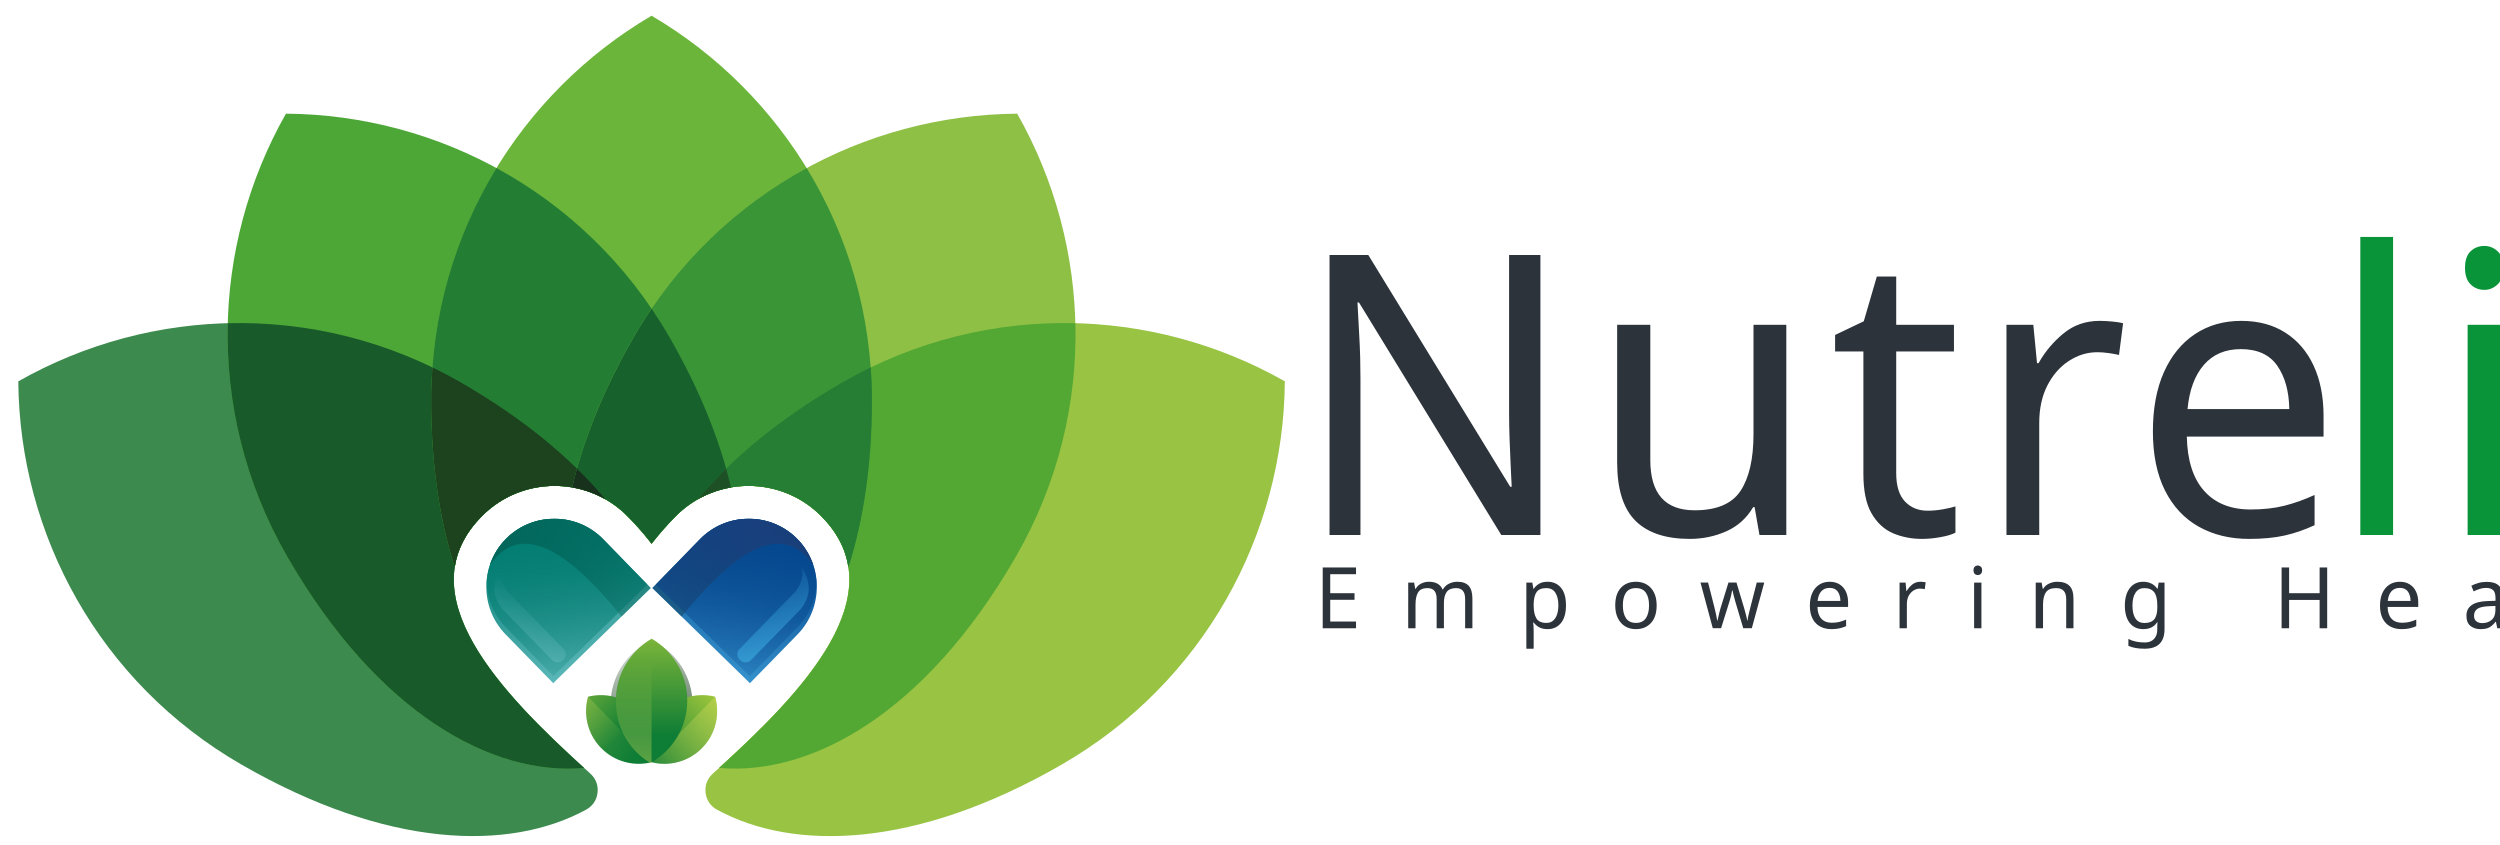
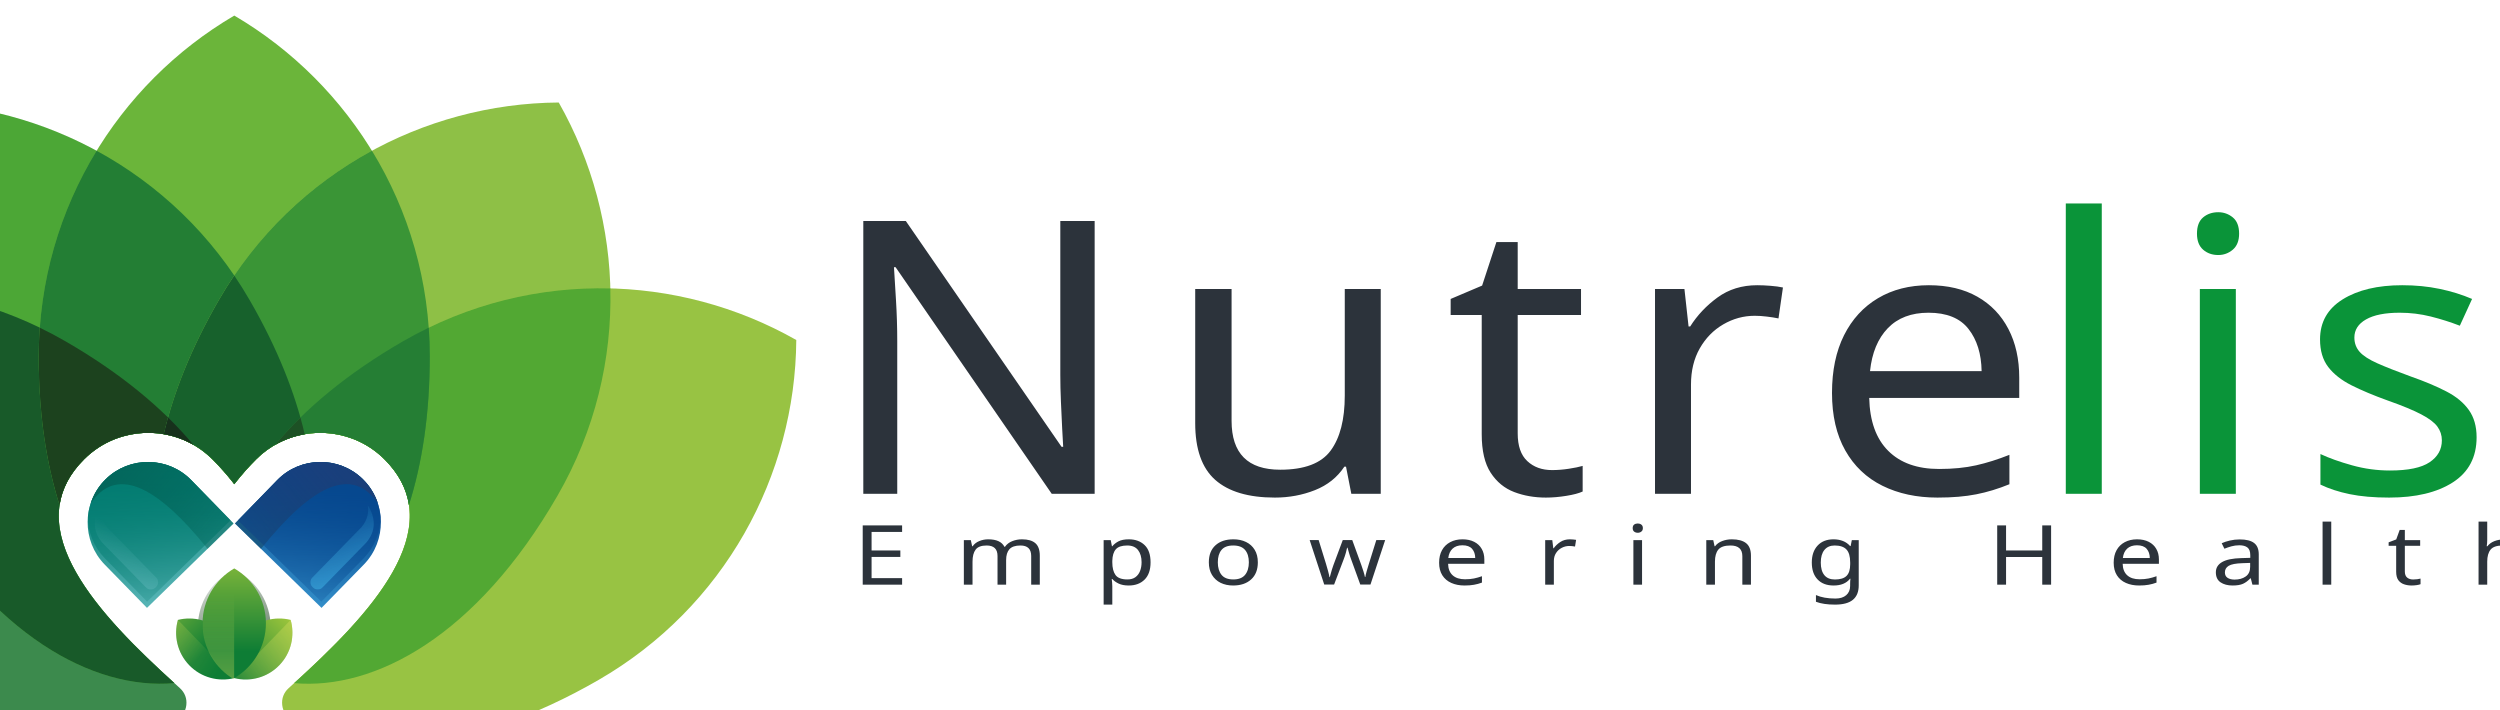
- <svg xmlns="http://www.w3.org/2000/svg" xmlns:xlink="http://www.w3.org/1999/xlink" id="Calque_1" version="1.1" viewBox="0 105 770 260">
+ <svg xmlns="http://www.w3.org/2000/svg" xmlns:xlink="http://www.w3.org/1999/xlink" id="Calque_1" version="1.1" viewBox="100 120 740 210">
  <defs>
    <style>
-       .st0{fill:#17311c}.st0,.st1,.st2,.st3,.st4,.st5,.st6,.st7,.st8,.st9,.st10,.st11,.st12,.st13,.st14,.st15,.st16,.st17,.st18,.st19,.st20,.st21,.st22,.st23,.st24,.st25,.st26{fill-rule:evenodd}.st1{fill:#1c421e}.st2{fill:#06488f}.st27{fill:url(#linear-gradient2)}.st28{mask:url(#mask-5)}.st29{fill:url(#linear-gradient10)}.st30{mask:url(#mask-1)}.st3{fill:#98c343}.st4{fill:#6bb53a}.st5{fill:#027c71}.st31{mask:url(#mask-10)}.st32{mask:url(#mask-6)}.st33{mask:url(#mask-7)}.st34{mask:url(#mask)}.st6{fill:#46c1f1}.st35{fill:url(#linear-gradient1)}.st36{fill:url(#linear-gradient9)}.st37{fill:url(#linear-gradient8)}.st38{mask:url(#mask-8)}.st39{fill:url(#linear-gradient16)}.st40{mask:url(#mask-2)}.st41{mask:url(#mask-9)}.st42{font-size:120.79px}.st42,.st43{font-family:Righteous-Regular,Righteous}.st7{fill:url(#linear-gradient15)}.st8{fill:#17612c}.st9{fill:#ccd95a}.st44{fill:url(#linear-gradient7)}.st10{fill:#8ec046}.st43{font-size:26.24px;letter-spacing:.48em}.st43,.st45{fill:#2c333b}.st11{fill:#52a833}.st12{fill:#1f3c76}.st13{fill:#035c51}.st14{fill:url(#linear-gradient11)}.st15{fill:#257e34}.st46{fill:url(#linear-gradient14)}.st47{fill:#0a9439;letter-spacing:.03em}.st48{fill:url(#linear-gradient5)}.st49{fill:url(#linear-gradient3)}.st50{mask:url(#mask-11)}.st16{fill:#7ac8cf}.st51{mask:url(#mask-12)}.st17{fill:url(#linear-gradient4)}.st18{fill:#3a9536}.st52{fill:url(#linear-gradient6)}.st19{fill:url(#linear-gradient12)}.st53{mask:url(#mask-4)}.st20{fill:#1d5125}.st21{fill:#185a29}.st22{fill:#4ca736}.st45{letter-spacing:.03em}.st54{fill:url(#linear-gradient13)}.st23{fill:url(#linear-gradient)}.st24{fill:#3c8a4d}.st25{fill:#237e34}.st26{fill:#1b421e}.st55{mask:url(#mask-3)}
+       .st0{fill:#17311c}.st0,.st1,.st2,.st3,.st4,.st5,.st6,.st7,.st8,.st9,.st10,.st11,.st12,.st13,.st14,.st15,.st16,.st17,.st18,.st19,.st20,.st21,.st22,.st23,.st24,.st25,.st26{fill-rule:evenodd}.st1{fill:#1c421e}.st2{fill:#06488f}.st27{fill:url(#linear-gradient2)}.st28{mask:url(#mask-5)}.st29{fill:#0a9439}.st30{fill:url(#linear-gradient10)}.st31{mask:url(#mask-1)}.st3{fill:#98c343}.st4{fill:#6bb53a}.st5{fill:#027c71}.st32,.st33{fill:#2c333b}.st34{mask:url(#mask-10)}.st35{mask:url(#mask-6)}.st36{mask:url(#mask-7)}.st37{mask:url(#mask)}.st6{fill:#46c1f1}.st38{fill:url(#linear-gradient1)}.st39{fill:url(#linear-gradient9)}.st40{fill:url(#linear-gradient8)}.st41{mask:url(#mask-8)}.st42{fill:url(#linear-gradient16)}.st43{mask:url(#mask-2)}.st44{mask:url(#mask-9)}.st33{font-size:24.57px;letter-spacing:.48em}.st33,.st45{font-family:Righteous-Regular,Righteous}.st7{fill:url(#linear-gradient15)}.st8{fill:#17612c}.st9{fill:#ccd95a}.st46{fill:url(#linear-gradient7)}.st10{fill:#8ec046}.st11{fill:#52a833}.st12{fill:#1f3c76}.st13{fill:#035c51}.st14{fill:url(#linear-gradient11)}.st15{fill:#257e34}.st47{fill:url(#linear-gradient14)}.st48{fill:url(#linear-gradient5)}.st49{fill:url(#linear-gradient3)}.st45{font-size:113.07px;letter-spacing:.07em}.st50{mask:url(#mask-11)}.st16{fill:#7ac8cf}.st51{mask:url(#mask-12)}.st17{fill:url(#linear-gradient4)}.st18{fill:#3a9536}.st52{fill:url(#linear-gradient6)}.st19{fill:url(#linear-gradient12)}.st53{mask:url(#mask-4)}.st20{fill:#1d5125}.st21{fill:#185a29}.st22{fill:#4ca736}.st54{fill:url(#linear-gradient13)}.st23{fill:url(#linear-gradient)}.st24{fill:#3c8a4d}.st25{fill:#237e34}.st26{fill:#1b421e}.st55{mask:url(#mask-3)}
    </style>
-     <linearGradient id="linear-gradient" x1="4282.89" y1="-5453.79" x2="4513.86" y2="-4633.74" gradientTransform="translate(-141.62 650.35) scale(.07)" gradientUnits="userSpaceOnUse">
+     <linearGradient id="linear-gradient" x1="3916.89" y1="-5550.76" x2="4113.88" y2="-4851.35" gradientTransform="translate(-141.62 650.35) scale(.07)" gradientUnits="userSpaceOnUse">
      <stop offset="0" stop-color="#027c71" />
      <stop offset="1" stop-color="#70c5ca" />
    </linearGradient>
-     <linearGradient id="linear-gradient1" x1="3804.96" y1="-5654.19" x2="4846.22" y2="-4774.73" gradientTransform="translate(-141.62 650.35) scale(.07)" gradientUnits="userSpaceOnUse">
+     <linearGradient id="linear-gradient1" x1="3509.26" y1="-5721.68" x2="4397.35" y2="-4971.6" gradientTransform="translate(-141.62 650.35) scale(.07)" gradientUnits="userSpaceOnUse">
      <stop offset="0" stop-color="#fff" />
      <stop offset="1" stop-color="#fff" stop-opacity="0" />
    </linearGradient>
-     <mask id="mask" x="150.76" y="264.67" width="49.78" height="30.32" maskUnits="userSpaceOnUse">
+     <mask id="mask" x="126.76" y="256.66" width="42.46" height="25.86" maskUnits="userSpaceOnUse">
      <g id="id0">
-         <rect class="st35" x="150.76" y="264.68" width="49.78" height="30.32" />
+         <rect class="st38" x="126.76" y="256.66" width="42.46" height="25.86" />
      </g>
    </mask>
-     <linearGradient id="linear-gradient2" x1="4389" y1="-5516.45" x2="4394.86" y2="-4636.04" xlink:href="#linear-gradient1" />
-     <mask id="mask-1" x="149.76" y="264.67" width="49.73" height="48.68" maskUnits="userSpaceOnUse">
+     <linearGradient id="linear-gradient2" x1="4007.38" y1="-5604.2" x2="4012.38" y2="-4853.31" xlink:href="#linear-gradient1" />
+     <mask id="mask-1" x="125.91" y="256.66" width="42.41" height="41.52" maskUnits="userSpaceOnUse">
      <g id="id2">
-         <rect class="st27" x="149.77" y="264.68" width="49.73" height="48.68" />
+         <rect class="st27" x="125.91" y="256.66" width="42.41" height="41.52" />
      </g>
    </mask>
-     <mask id="mask-2" x="150.76" y="264.67" width="49.78" height="30.32" maskUnits="userSpaceOnUse">
+     <mask id="mask-2" x="126.76" y="256.66" width="42.46" height="25.86" maskUnits="userSpaceOnUse">
      <g id="id4">
-         <rect class="st35" x="150.76" y="264.68" width="49.78" height="30.32" />
+         <rect class="st38" x="126.76" y="256.66" width="42.46" height="25.86" />
      </g>
    </mask>
-     <linearGradient id="linear-gradient3" x1="4019.45" y1="-4508.38" x2="4358.8" y2="-5195.22" xlink:href="#linear-gradient1" />
-     <mask id="mask-3" x="152.19" y="279.63" width="22.19" height="29.51" maskUnits="userSpaceOnUse">
+     <linearGradient id="linear-gradient3" x1="3692.2" y1="-4744.43" x2="3981.63" y2="-5330.23" xlink:href="#linear-gradient1" />
+     <mask id="mask-3" x="127.98" y="269.42" width="18.92" height="25.17" maskUnits="userSpaceOnUse">
      <g id="id6">
-         <rect class="st49" x="152.19" y="279.63" width="22.19" height="29.51" />
+         <rect class="st49" x="127.98" y="269.42" width="18.92" height="25.17" />
      </g>
    </mask>
-     <linearGradient id="linear-gradient4" x1="5225.61" y1="-5453.82" x2="4994.65" y2="-4633.78" gradientTransform="translate(-141.62 650.35) scale(.07)" gradientUnits="userSpaceOnUse">
+     <linearGradient id="linear-gradient4" x1="4720.92" y1="-5550.78" x2="4523.94" y2="-4851.38" gradientTransform="translate(-141.62 650.35) scale(.07)" gradientUnits="userSpaceOnUse">
      <stop offset="0" stop-color="#06488f" />
      <stop offset="1" stop-color="#47aee3" />
    </linearGradient>
-     <linearGradient id="linear-gradient5" x1="5703.54" y1="-5654.22" x2="4662.26" y2="-4774.75" xlink:href="#linear-gradient1" />
-     <mask id="mask-4" x="200.83" y="264.67" width="49.78" height="30.32" maskUnits="userSpaceOnUse">
+     <linearGradient id="linear-gradient5" x1="5128.54" y1="-5721.71" x2="4240.45" y2="-4971.62" xlink:href="#linear-gradient1" />
+     <mask id="mask-4" x="169.47" y="256.66" width="42.46" height="25.86" maskUnits="userSpaceOnUse">
      <g id="id8">
-         <rect class="st48" x="200.83" y="264.67" width="49.78" height="30.32" />
+         <rect class="st48" x="169.47" y="256.66" width="42.46" height="25.86" />
      </g>
    </mask>
-     <linearGradient id="linear-gradient6" x1="5119.51" y1="-5516.51" x2="5113.65" y2="-4636.04" xlink:href="#linear-gradient1" />
-     <mask id="mask-5" x="201.88" y="264.67" width="49.73" height="48.68" maskUnits="userSpaceOnUse">
+     <linearGradient id="linear-gradient6" x1="4630.43" y1="-5604.25" x2="4625.43" y2="-4853.31" xlink:href="#linear-gradient1" />
+     <mask id="mask-5" x="170.36" y="256.66" width="42.41" height="41.52" maskUnits="userSpaceOnUse">
      <g id="id10">
-         <rect class="st52" x="201.88" y="264.67" width="49.73" height="48.68" />
+         <rect class="st52" x="170.36" y="256.66" width="42.41" height="41.52" />
      </g>
    </mask>
-     <linearGradient id="linear-gradient7" x1="5703.54" y1="-5654.22" x2="4662.26" y2="-4774.75" xlink:href="#linear-gradient1" />
-     <mask id="mask-6" x="200.83" y="264.67" width="49.78" height="30.32" maskUnits="userSpaceOnUse">
+     <linearGradient id="linear-gradient7" x1="5128.54" y1="-5721.71" x2="4240.45" y2="-4971.62" xlink:href="#linear-gradient1" />
+     <mask id="mask-6" x="169.47" y="256.66" width="42.46" height="25.86" maskUnits="userSpaceOnUse">
      <g id="id12">
-         <rect class="st44" x="200.83" y="264.67" width="49.78" height="30.32" />
+         <rect class="st46" x="169.47" y="256.66" width="42.46" height="25.86" />
      </g>
    </mask>
-     <linearGradient id="linear-gradient8" x1="5489.06" y1="-4508.42" x2="5149.71" y2="-5195.25" xlink:href="#linear-gradient1" />
-     <mask id="mask-7" x="227" y="279.63" width="22.19" height="29.51" maskUnits="userSpaceOnUse">
+     <linearGradient id="linear-gradient8" x1="4945.62" y1="-4744.46" x2="4656.19" y2="-5330.26" xlink:href="#linear-gradient1" />
+     <mask id="mask-7" x="191.79" y="269.42" width="18.92" height="25.17" maskUnits="userSpaceOnUse">
      <g id="id14">
-         <rect class="st37" x="227" y="279.63" width="22.19" height="29.51" />
+         <rect class="st40" x="191.79" y="269.42" width="18.92" height="25.17" />
      </g>
    </mask>
-     <linearGradient id="linear-gradient9" x1="4971.07" y1="-4334.09" x2="4693.34" y2="-5083.25" xlink:href="#linear-gradient1" />
-     <mask id="mask-8" x="199.97" y="302.09" width="13.46" height="20.61" maskUnits="userSpaceOnUse">
+     <linearGradient id="linear-gradient9" x1="4503.83" y1="-4595.78" x2="4266.95" y2="-5234.74" xlink:href="#linear-gradient1" />
+     <mask id="mask-8" x="168.73" y="288.58" width="11.48" height="17.58" maskUnits="userSpaceOnUse">
      <g id="id18">
-         <rect class="st36" x="199.97" y="302.09" width="13.45" height="20.61" />
+         <rect class="st39" x="168.73" y="288.58" width="11.48" height="17.58" />
      </g>
    </mask>
-     <linearGradient id="linear-gradient10" x1="4537.46" y1="-4334.08" x2="4815.19" y2="-5083.25" xlink:href="#linear-gradient1" />
-     <mask id="mask-9" x="187.95" y="302.09" width="13.46" height="20.61" maskUnits="userSpaceOnUse">
+     <linearGradient id="linear-gradient10" x1="4134" y1="-4595.77" x2="4370.88" y2="-5234.74" xlink:href="#linear-gradient1" />
+     <mask id="mask-9" x="158.48" y="288.58" width="11.48" height="17.58" maskUnits="userSpaceOnUse">
      <g id="id22">
-         <rect class="st29" x="187.95" y="302.09" width="13.45" height="20.61" />
+         <rect class="st30" x="158.48" y="288.58" width="11.48" height="17.58" />
      </g>
    </mask>
-     <linearGradient id="linear-gradient11" x1="4745.57" y1="-4731.17" x2="5025.93" y2="-4441.71" gradientTransform="translate(-141.62 -.22) scale(.07 -.07)" gradientUnits="userSpaceOnUse">
+     <linearGradient id="linear-gradient11" x1="4311.5" y1="-4465.14" x2="4550.62" y2="-4218.27" gradientTransform="translate(-141.62 -.22) scale(.07 -.07)" gradientUnits="userSpaceOnUse">
      <stop offset="0" stop-color="#0e7d35" />
      <stop offset="1" stop-color="#9ac43b" />
    </linearGradient>
-     <linearGradient id="linear-gradient12" x1="4762.96" y1="-4731.16" x2="4482.59" y2="-4441.7" xlink:href="#linear-gradient11" />
-     <linearGradient id="linear-gradient13" x1="5656.99" y1="-4109.84" x2="4635.93" y2="-4746.48" gradientTransform="translate(-141.62 -.22) scale(.07 -.07)" xlink:href="#linear-gradient1" />
-     <mask id="mask-10" x="200.69" y="319.58" width="20.18" height="20.68" maskUnits="userSpaceOnUse">
+     <linearGradient id="linear-gradient12" x1="4326.33" y1="-4465.13" x2="4087.21" y2="-4218.26" xlink:href="#linear-gradient11" />
+     <linearGradient id="linear-gradient13" x1="5088.84" y1="-3935.22" x2="4217.99" y2="-4478.21" gradientTransform="translate(-141.62 -.22) scale(.07 -.07)" xlink:href="#linear-gradient1" />
+     <mask id="mask-10" x="169.34" y="303.49" width="17.21" height="17.64" maskUnits="userSpaceOnUse">
      <g id="id16">
-         <rect class="st54" x="200.69" y="319.58" width="20.18" height="20.68" />
+         <rect class="st54" x="169.34" y="303.49" width="17.21" height="17.64" />
      </g>
    </mask>
-     <linearGradient id="linear-gradient14" x1="3851.55" y1="-4109.84" x2="4872.59" y2="-4746.47" gradientTransform="translate(-141.62 -.22) scale(.07 -.07)" xlink:href="#linear-gradient1" />
-     <mask id="mask-11" x="180.51" y="319.58" width="20.18" height="20.68" maskUnits="userSpaceOnUse">
+     <linearGradient id="linear-gradient14" x1="3549" y1="-3935.22" x2="4419.84" y2="-4478.2" gradientTransform="translate(-141.62 -.22) scale(.07 -.07)" xlink:href="#linear-gradient1" />
+     <mask id="mask-11" x="152.13" y="303.49" width="17.21" height="17.64" maskUnits="userSpaceOnUse">
      <g id="id20">
-         <rect class="st46" x="180.51" y="319.58" width="20.18" height="20.68" />
+         <rect class="st47" x="152.13" y="303.49" width="17.21" height="17.64" />
      </g>
    </mask>
-     <linearGradient id="linear-gradient15" x1="4754.26" y1="-4739.1" x2="4754.28" y2="-4193.46" xlink:href="#linear-gradient11" />
-     <linearGradient id="linear-gradient16" x1="4677.96" y1="-3773.89" x2="4677.96" y2="-4883.81" xlink:href="#linear-gradient1" />
-     <mask id="mask-12" x="189.6" y="302.09" width="11.19" height="38.27" maskUnits="userSpaceOnUse">
+     <linearGradient id="linear-gradient15" x1="4318.91" y1="-4471.91" x2="4318.93" y2="-4006.54" xlink:href="#linear-gradient11" />
+     <linearGradient id="linear-gradient16" x1="4253.84" y1="-4117.99" x2="4253.84" y2="-5064.63" xlink:href="#linear-gradient1" />
+     <mask id="mask-12" x="159.89" y="288.58" width="9.55" height="32.64" maskUnits="userSpaceOnUse">
      <g id="id24">
-         <rect class="st39" x="189.6" y="302.09" width="11.19" height="38.27" />
+         <rect class="st42" x="159.89" y="288.58" width="9.54" height="32.64" />
      </g>
    </mask>
  </defs>
  <g>
-     <path class="st24" d="M142.14,222.9c-43.72-25.24-95.56-23.69-136.5-.45.34,47.08,24.91,92.75,68.63,117.98,45,25.98,82.61,26.82,106.24,13.95,2.01-1.09,3.26-2.93,3.53-5.21.27-2.28-.51-4.36-2.22-5.9-25.8-23.28-57.8-54.91-33.28-79.43h0c10.23-10.23,25.89-11.92,37.92-5.07-10.46-12.49-25.06-24.75-44.33-35.88Z" />
-     <path class="st22" d="M206.06,208.64c-25.24-43.72-70.91-68.29-117.99-68.63-23.25,40.95-24.79,92.78.44,136.5,28.05,48.59,63.3,67.48,91.35,65.01-25.41-23.1-55.23-53.77-31.33-77.67h0c12.26-12.26,32.31-12.26,44.56,0,2.58,2.58,4.95,5.25,7.1,7.99.16.21.32.42.48.63.16-.21.32-.41.47-.63,2.16-2.74,4.52-5.41,7.1-7.99,4.75-4.75,10.67-7.66,16.85-8.72-3.32-14.27-9.45-29.87-19.05-46.49Z" />
-     <path class="st21" d="M70.16,204.54c-.62,24.41,5.26,49.28,18.36,71.97,28.06,48.59,63.31,67.49,91.37,65.02-25.42-23.1-55.25-53.77-31.34-77.67h0c10.23-10.24,25.9-11.92,37.92-5.07-10.45-12.49-25.06-24.75-44.33-35.88-22.7-13.1-47.57-18.98-71.98-18.36Z" />
-     <path class="st4" d="M268.54,228.27c0-50.48-27.26-94.6-67.86-118.43-40.6,23.83-67.86,67.95-67.86,118.43,0,19.93,2.66,37.07,7.24,51.42.81-5.49,3.46-10.82,8.49-15.85h0c12.26-12.26,32.31-12.26,44.56,0,2.58,2.58,4.95,5.25,7.1,7.99.16.21.32.42.48.63.16-.21.32-.41.47-.63,2.16-2.74,4.52-5.41,7.1-7.99,12.26-12.26,32.31-12.26,44.56,0h0c5.03,5.03,7.67,10.35,8.48,15.84,4.58-14.34,7.24-31.49,7.24-51.42Z" />
-     <path class="st25" d="M152.91,156.76c-12.74,20.83-20.09,45.31-20.09,71.51,0,19.94,2.66,37.08,7.24,51.43.82-5.5,3.46-10.83,8.49-15.85h0c12.26-12.26,32.31-12.26,44.56,0,2.58,2.58,4.95,5.25,7.1,7.99.16.21.32.42.48.63.16-.21.32-.41.47-.63,2.16-2.74,4.52-5.41,7.1-7.99,4.75-4.75,10.67-7.66,16.86-8.73-3.32-14.27-9.47-29.87-19.06-46.48-13.1-22.69-31.71-40.21-53.15-51.88Z" />
-     <path class="st1" d="M133.19,218.16c-.24,3.34-.37,6.71-.37,10.12,0,19.94,2.66,37.08,7.24,51.43.82-5.5,3.46-10.83,8.49-15.85h0c10.23-10.24,25.9-11.92,37.92-5.07-10.45-12.49-25.06-24.75-44.33-35.88-2.95-1.7-5.93-3.28-8.95-4.74Z" />
-     <path class="st10" d="M312.85,276.51c25.24-43.72,23.69-95.55.45-136.5-47.08.35-92.75,24.91-117.98,68.63-9.6,16.62-15.73,32.22-19.05,46.49,6.18,1.06,12.1,3.97,16.85,8.72,2.58,2.58,4.95,5.25,7.1,7.99.16.21.32.42.48.63.16-.21.32-.41.47-.63,2.16-2.74,4.52-5.41,7.1-7.99,12.26-12.26,32.31-12.26,44.56,0h0c23.9,23.9-5.92,54.57-31.34,77.67,28.07,2.46,63.31-16.42,91.36-65.01Z" />
-     <path class="st3" d="M327.1,340.43c43.71-25.24,68.29-70.9,68.63-117.98-40.94-23.24-92.78-24.79-136.5.45-19.28,11.13-33.88,23.39-44.33,35.88,12.03-6.85,27.69-5.16,37.92,5.07h0c24.52,24.52-7.49,56.15-33.28,79.43-1.7,1.54-2.49,3.62-2.22,5.9.27,2.28,1.52,4.11,3.53,5.21,23.63,12.87,61.24,12.03,106.24-13.95Z" />
-     <path class="st11" d="M331.21,204.54c-24.41-.62-49.28,5.26-71.97,18.36-19.28,11.13-33.88,23.39-44.33,35.88,12.02-6.85,27.69-5.16,37.92,5.07h0c23.91,23.9-5.93,54.57-31.34,77.67,28.06,2.47,63.31-16.43,91.37-65.02,13.09-22.69,18.97-47.57,18.36-71.97Z" />
-     <path class="st18" d="M248.46,156.76c-21.45,11.67-40.05,29.19-53.15,51.88-9.59,16.62-15.76,32.21-19.06,46.48,6.19,1.07,12.1,3.97,16.86,8.73,2.58,2.58,4.95,5.25,7.1,7.99.16.21.32.42.48.63.16-.21.32-.41.47-.63,2.16-2.74,4.52-5.41,7.1-7.99,12.26-12.26,32.31-12.26,44.56,0h0c5.03,5.03,7.67,10.36,8.48,15.85,4.58-14.35,7.24-31.49,7.24-51.42,0-26.2-7.34-50.68-20.08-71.51Z" />
-     <path class="st8" d="M225.13,255.12c-3.32-14.27-9.47-29.87-19.06-46.48-1.7-2.94-3.5-5.79-5.37-8.57-1.89,2.78-3.68,5.63-5.37,8.57-9.59,16.62-15.76,32.21-19.06,46.48,6.19,1.07,12.1,3.97,16.86,8.73,2.58,2.58,4.95,5.25,7.1,7.99.16.21.32.42.48.63.16-.21.32-.41.47-.63,2.16-2.74,4.52-5.41,7.1-7.99,4.75-4.75,10.67-7.66,16.86-8.73Z" />
-     <path class="st15" d="M261.31,279.7c4.58-14.35,7.24-31.49,7.24-51.42,0-3.4-.12-6.78-.37-10.12-3.01,1.46-5.99,3.04-8.94,4.74-19.28,11.13-33.88,23.39-44.33,35.88,12.02-6.85,27.69-5.16,37.92,5.07h0c5.03,5.03,7.67,10.36,8.48,15.85Z" />
-     <path class="st0" d="M177.72,249.35c-.54,1.95-1.03,3.87-1.48,5.77,3.55.61,7.01,1.83,10.21,3.65-2.65-3.16-5.55-6.3-8.74-9.42Z" />
-     <path class="st20" d="M225.13,255.12c-.45-1.9-.94-3.82-1.48-5.77-3.19,3.12-6.09,6.26-8.74,9.42,3.2-1.82,6.66-3.04,10.21-3.65Z" />
-     <path class="st23" d="M170.39,315.42l30.05-29.31-14.66-15.02c-8.06-8.26-21.42-8.43-29.68-.37-8.26,8.06-8.43,21.42-.37,29.68l14.66,15.02h0Z" />
-     <g class="st34">
-       <path class="st13" d="M191.43,294.89l9-8.79-14.66-15.02c-8.06-8.26-21.42-8.43-29.68-.37-2.47,2.41-4.22,5.3-5.24,8.39,8.5-12.56,22.02-7.3,40.57,15.79h0s0,0,0,0Z" />
+     <path class="st24" d="M119.41,221.03c-37.29-21.53-81.5-20.21-116.42-.39.29,40.16,21.25,79.1,58.54,100.63,38.38,22.16,70.46,22.87,90.61,11.9,1.72-.93,2.78-2.5,3.01-4.44.23-1.94-.44-3.72-1.89-5.03-22-19.85-49.3-46.83-28.38-67.74h0c8.72-8.72,22.08-10.17,32.34-4.33-8.92-10.65-21.37-21.11-37.81-30.6Z" />
+     <path class="st22" d="M173.93,208.87c-21.53-37.29-60.48-58.24-100.63-58.54-19.83,34.92-21.14,79.13.38,116.42,23.92,41.44,53.99,57.55,77.91,55.44-21.67-19.7-47.1-45.86-26.72-66.24h0c10.45-10.45,27.55-10.45,38.01,0,2.2,2.2,4.22,4.48,6.06,6.82.14.18.27.35.41.53.13-.18.27-.35.4-.53,1.84-2.33,3.85-4.62,6.06-6.82,4.05-4.05,9.1-6.53,14.37-7.44-2.83-12.17-8.06-25.47-16.25-39.65Z" />
+     <path class="st21" d="M58.02,205.37c-.53,20.82,4.49,42.03,15.66,61.38,23.93,41.44,53.99,57.56,77.93,55.45-21.68-19.7-47.12-45.86-26.73-66.25h0c8.72-8.73,22.09-10.17,32.34-4.33-8.91-10.65-21.37-21.11-37.81-30.6-19.36-11.17-40.57-16.19-61.39-15.66Z" />
+     <path class="st4" d="M227.22,225.62c0-43.06-23.25-80.68-57.87-101.01-34.63,20.32-57.88,57.95-57.88,101.01,0,17,2.27,31.62,6.17,43.86.69-4.68,2.95-9.23,7.24-13.51h0c10.45-10.45,27.55-10.45,38.01,0,2.2,2.2,4.22,4.48,6.06,6.82.14.18.27.35.41.53.13-.18.27-.35.4-.53,1.84-2.33,3.85-4.62,6.06-6.82,10.45-10.45,27.55-10.45,38.01,0h0c4.29,4.29,6.54,8.83,7.23,13.51,3.9-12.23,6.17-26.85,6.17-43.85Z" />
+     <path class="st25" d="M128.6,164.62c-10.87,17.76-17.13,38.65-17.13,60.99,0,17.01,2.27,31.62,6.17,43.87.7-4.69,2.95-9.23,7.24-13.52h0c10.45-10.45,27.55-10.45,38.01,0,2.2,2.2,4.22,4.48,6.06,6.82.14.18.27.35.41.53.13-.18.27-.35.4-.53,1.84-2.33,3.85-4.62,6.06-6.82,4.05-4.06,9.1-6.53,14.38-7.44-2.83-12.17-8.08-25.47-16.26-39.64-11.17-19.35-27.04-34.3-45.33-44.25Z" />
+     <path class="st1" d="M111.78,216.99c-.2,2.85-.31,5.73-.31,8.63,0,17.01,2.27,31.62,6.17,43.87.7-4.69,2.95-9.23,7.24-13.52h0c8.72-8.73,22.09-10.17,32.34-4.33-8.91-10.65-21.37-21.11-37.81-30.6-2.51-1.45-5.06-2.8-7.63-4.04Z" />
+     <path class="st10" d="M265.01,266.76c21.53-37.29,20.2-81.49.38-116.42-40.16.29-79.1,21.25-100.63,58.54-8.19,14.18-13.42,27.48-16.25,39.65,5.27.9,10.32,3.39,14.37,7.44,2.2,2.2,4.22,4.48,6.06,6.82.14.18.27.35.41.53.13-.18.27-.35.4-.53,1.84-2.33,3.85-4.62,6.06-6.82,10.45-10.45,27.55-10.45,38.01,0h0c20.39,20.38-5.05,46.54-26.73,66.24,23.94,2.1,53.99-14,77.92-55.44Z" />
+     <path class="st3" d="M277.16,321.27c37.28-21.53,58.25-60.47,58.54-100.63-34.92-19.82-79.13-21.14-116.42.39-16.44,9.49-28.9,19.95-37.81,30.6,10.26-5.84,23.61-4.4,32.34,4.33h0c20.91,20.91-6.38,47.89-28.38,67.74-1.45,1.31-2.12,3.09-1.89,5.03s1.29,3.51,3.01,4.44c20.16,10.97,52.23,10.26,90.61-11.9Z" />
+     <path class="st11" d="M280.66,205.37c-20.82-.53-42.03,4.49-61.38,15.66-16.44,9.49-28.9,19.95-37.81,30.6,10.25-5.84,23.61-4.4,32.34,4.33h0c20.39,20.39-5.06,46.55-26.73,66.25,23.93,2.11,54-14.01,77.92-55.45,11.17-19.35,16.18-40.57,15.66-61.38Z" />
+     <path class="st18" d="M210.09,164.62c-18.29,9.95-34.16,24.9-45.33,44.25-8.18,14.17-13.44,27.47-16.26,39.64,5.28.91,10.32,3.39,14.38,7.44,2.2,2.2,4.22,4.48,6.06,6.82.14.18.27.35.41.53.13-.18.27-.35.4-.53,1.84-2.33,3.85-4.62,6.06-6.82,10.45-10.45,27.55-10.45,38.01,0h0c4.29,4.29,6.54,8.83,7.23,13.51,3.9-12.24,6.17-26.86,6.17-43.86,0-22.35-6.26-43.23-17.13-60.99Z" />
+     <path class="st8" d="M190.19,248.52c-2.83-12.17-8.08-25.47-16.26-39.64-1.45-2.51-2.98-4.94-4.58-7.31-1.61,2.37-3.14,4.8-4.58,7.31-8.18,14.17-13.44,27.47-16.26,39.64,5.28.91,10.32,3.39,14.38,7.44,2.2,2.2,4.22,4.48,6.06,6.82.14.18.27.35.41.53.13-.18.27-.35.4-.53,1.84-2.33,3.85-4.62,6.06-6.82,4.05-4.06,9.1-6.53,14.38-7.44Z" />
+     <path class="st15" d="M221.04,269.48c3.9-12.24,6.17-26.86,6.17-43.86,0-2.9-.1-5.78-.32-8.63-2.56,1.25-5.11,2.59-7.62,4.04-16.44,9.49-28.9,19.95-37.81,30.6,10.25-5.84,23.61-4.4,32.34,4.33h0c4.29,4.29,6.54,8.83,7.23,13.51Z" />
+     <path class="st0" d="M149.75,243.59c-.46,1.66-.88,3.3-1.26,4.92,3.03.52,5.98,1.56,8.71,3.11-2.26-2.69-4.73-5.38-7.45-8.04Z" />
+     <path class="st20" d="M190.19,248.52c-.38-1.62-.8-3.26-1.26-4.92-2.72,2.66-5.19,5.34-7.45,8.04,2.73-1.55,5.68-2.59,8.71-3.11Z" />
+     <path class="st23" d="M143.5,299.94l25.63-25-12.5-12.81c-6.88-7.05-18.27-7.19-25.31-.31-7.05,6.88-7.19,18.27-.31,25.31l12.5,12.81h0Z" />
+     <g class="st37">
+       <path class="st13" d="M161.45,282.44l7.68-7.49-12.5-12.81c-6.88-7.05-18.27-7.19-25.31-.31-2.11,2.06-3.6,4.52-4.47,7.15,7.25-10.71,18.78-6.23,34.6,13.46h0s0,0,0,0Z" />
    </g>
-     <g class="st30">
-       <path class="st5" d="M199.39,285.03l-13.61-13.95c-8.06-8.26-21.42-8.43-29.68-.37-3.76,3.66-5.84,8.42-6.24,13.3.11,5.15,2.08,10.27,5.93,14.22l14.66,15.02,28.93-28.23Z" />
+     <g class="st31">
+       <path class="st5" d="M168.23,274.02l-11.61-11.9c-6.88-7.05-18.27-7.19-25.31-.31-3.2,3.12-4.98,7.18-5.32,11.34.09,4.39,1.77,8.76,5.06,12.13l12.5,12.81,24.67-24.07Z" />
    </g>
-     <g class="st40">
-       <path class="st13" d="M191.43,294.89l9-8.79-14.66-15.02c-8.06-8.26-21.42-8.43-29.68-.37-2.47,2.41-4.22,5.3-5.24,8.39,8.5-12.56,22.02-7.3,40.57,15.79h0s0,0,0,0Z" />
+     <g class="st43">
+       <path class="st13" d="M161.45,282.44l7.68-7.49-12.5-12.81c-6.88-7.05-18.27-7.19-25.31-.31-2.11,2.06-3.6,4.52-4.47,7.15,7.25-10.71,18.78-6.23,34.6,13.46h0s0,0,0,0Z" />
    </g>
    <g class="st55">
-       <path class="st16" d="M173.31,308.39l.27-.27c.9-.87.91-2.32.04-3.22l-17.18-17.6c-2.15-2.59-2.48-5.43-2.06-7.57-2.95,4.75-2.79,9.09.48,13.01l15.23,15.61c.87.9,2.32.91,3.22.04h0Z" />
+       <path class="st16" d="M146,293.95l.23-.23c.76-.75.78-1.98.03-2.74l-14.65-15.01c-1.83-2.21-2.11-4.63-1.76-6.46-2.52,4.05-2.38,7.75.41,11.1l12.99,13.31c.75.76,1.98.78,2.74.03h0Z" />
    </g>
-     <path class="st17" d="M230.98,315.42l-30.05-29.31,14.66-15.02c8.06-8.26,21.42-8.43,29.68-.37,8.26,8.06,8.43,21.42.37,29.68l-14.66,15.02h0Z" />
+     <path class="st17" d="M195.18,299.94l-25.63-25,12.5-12.81c6.87-7.05,18.27-7.19,25.31-.31,7.05,6.87,7.19,18.27.31,25.31l-12.5,12.81h0Z" />
    <g class="st53">
-       <path class="st13" d="M209.94,294.89l-9.01-8.78,14.66-15.02c8.06-8.26,21.42-8.43,29.68-.37,2.47,2.41,4.22,5.3,5.24,8.39-8.5-12.56-22.02-7.3-40.57,15.79h0,0Z" />
+       <path class="st13" d="M177.24,282.43l-7.68-7.49,12.5-12.81c6.88-7.05,18.27-7.19,25.31-.31,2.11,2.06,3.6,4.52,4.47,7.15-7.25-10.71-18.78-6.23-34.6,13.47h0,0Z" />
    </g>
    <g class="st28">
-       <path class="st2" d="M201.99,285.03l13.61-13.95c8.06-8.26,21.42-8.43,29.68-.37,3.76,3.66,5.84,8.42,6.24,13.3-.1,5.15-2.08,10.27-5.93,14.22l-14.66,15.02-28.93-28.22h0Z" />
+       <path class="st2" d="M170.45,274.02l11.6-11.9c6.87-7.05,18.27-7.19,25.31-.31,3.2,3.12,4.98,7.18,5.32,11.34-.09,4.39-1.77,8.76-5.06,12.13l-12.5,12.81-24.68-24.07h0Z" />
    </g>
-     <g class="st32">
-       <path class="st12" d="M209.94,294.89l-9.01-8.78,14.66-15.02c8.06-8.26,21.42-8.43,29.68-.37,2.47,2.41,4.22,5.3,5.24,8.39-8.5-12.56-22.02-7.3-40.57,15.79h0,0Z" />
+     <g class="st35">
+       <path class="st12" d="M177.24,282.43l-7.68-7.49,12.5-12.81c6.88-7.05,18.27-7.19,25.31-.31,2.11,2.06,3.6,4.52,4.47,7.15-7.25-10.71-18.78-6.23-34.6,13.47h0,0Z" />
    </g>
-     <g class="st33">
-       <path class="st6" d="M228.06,308.39l-.27-.27c-.9-.87-.91-2.32-.04-3.22l17.17-17.61c2.15-2.59,2.48-5.43,2.06-7.57,2.95,4.75,2.79,9.09-.48,13.01l-15.23,15.61c-.87.9-2.32.91-3.22.04h0Z" />
-     </g>
-     <g class="st38">
-       <path class="st26" d="M200.69,302.19c-1.53,5.39-.23,11.43,3.95,15.74,2.43,2.51,5.48,4.07,8.68,4.66.02-.78,0-1.57-.07-2.37-.69-8.11-5.69-14.81-12.55-18.04h0Z" />
+     <g class="st36">
+       <path class="st6" d="M192.69,293.95l-.23-.23c-.76-.75-.78-1.98-.03-2.74l14.65-15.02c1.83-2.21,2.11-4.63,1.76-6.46,2.52,4.05,2.38,7.75-.41,11.1l-12.99,13.31c-.75.76-1.98.78-2.74.03h0Z" />
    </g>
    <g class="st41">
-       <path class="st26" d="M200.69,302.19c1.53,5.39.23,11.43-3.95,15.74-2.43,2.51-5.48,4.07-8.68,4.66-.02-.78,0-1.57.07-2.37.69-8.11,5.69-14.81,12.55-18.04h0Z" />
+       <path class="st26" d="M169.34,288.66c-1.31,4.6-.19,9.75,3.37,13.43,2.08,2.14,4.67,3.47,7.4,3.98.01-.67,0-1.34-.06-2.02-.59-6.91-4.85-12.63-10.71-15.39h0Z" />
+     </g>
+     <g class="st44">
+       <path class="st26" d="M169.34,288.66c1.31,4.6.19,9.75-3.37,13.43-2.08,2.14-4.67,3.47-7.4,3.98-.01-.67,0-1.34.06-2.02.58-6.91,4.85-12.63,10.71-15.39h0Z" />
    </g>
    <g>
-       <path class="st14" d="M220.25,319.58c1.53,5.39.23,11.43-3.95,15.74-4.18,4.31-10.17,5.81-15.61,4.45-1.53-5.39-.23-11.43,3.95-15.74,4.18-4.31,10.17-5.81,15.61-4.45Z" />
-       <path class="st19" d="M181.13,319.58c-1.53,5.39-.23,11.43,3.95,15.74,4.18,4.31,10.17,5.81,15.61,4.45,1.53-5.39.23-11.43-3.95-15.74-4.18-4.31-10.17-5.81-15.61-4.45Z" />
+       <path class="st14" d="M186.03,303.49c1.31,4.6.19,9.75-3.37,13.43-3.56,3.68-8.68,4.96-13.31,3.8-1.31-4.6-.19-9.75,3.37-13.43,3.56-3.68,8.68-4.96,13.31-3.8Z" />
+       <path class="st19" d="M152.66,303.49c-1.31,4.6-.19,9.75,3.37,13.43,3.56,3.68,8.68,4.96,13.31,3.8,1.31-4.6.19-9.75-3.37-13.43-3.56-3.68-8.68-4.96-13.31-3.8Z" />
      <g>
-         <g class="st31">
-           <path class="st9" d="M220.25,319.58c1.53,5.39.23,11.43-3.95,15.74-4.18,4.31-10.17,5.81-15.61,4.45,0,0,6.52-6.73,19.56-20.2Z" />
+         <g class="st34">
+           <path class="st9" d="M186.03,303.49c1.31,4.6.19,9.75-3.37,13.43-3.56,3.68-8.68,4.96-13.31,3.8,0,0,5.56-5.74,16.68-17.22Z" />
        </g>
        <g class="st50">
-           <path class="st9" d="M181.13,319.58c-1.53,5.39-.23,11.43,3.95,15.74,4.18,4.31,10.17,5.81,15.61,4.45,0,0-6.52-6.73-19.56-20.2Z" />
+           <path class="st9" d="M152.66,303.49c-1.31,4.6-.19,9.75,3.37,13.43,3.56,3.68,8.68,4.96,13.31,3.8,0,0-5.56-5.74-16.68-17.23Z" />
        </g>
-         <path class="st7" d="M200.69,301.71c6.57,3.8,10.99,10.9,10.99,19.04,0,8.13-4.42,15.23-10.99,19.03-6.57-3.8-10.99-10.9-10.99-19.03,0-8.13,4.42-15.23,10.99-19.03Z" />
+         <path class="st7" d="M169.34,288.25c5.6,3.24,9.37,9.3,9.37,16.23,0,6.94-3.77,12.99-9.37,16.23-5.6-3.24-9.37-9.3-9.37-16.23s3.77-12.99,9.37-16.23Z" />
      </g>
    </g>
    <g class="st51">
-       <path class="st9" d="M200.69,302.19c-6.57,3.8-10.99,10.9-10.99,19.03,0,8.13,4.42,15.23,10.99,19.03v-38.07s0,0,0,0Z" />
+       <path class="st9" d="M169.34,288.66c-5.6,3.24-9.37,9.3-9.37,16.23,0,6.94,3.77,12.99,9.37,16.23v-32.47s0,0,0,0Z" />
    </g>
  </g>
-   <g>
-     <text class="st43" transform="translate(404.9 298.51) scale(.98 1)">
-       <tspan x="0" y="0">Empowering Health</tspan>
-     </text>
-     <text class="st42" transform="translate(398.36 269.78) scale(.95 1)">
-       <tspan class="st45" x="0" y="0">Nutre</tspan>
-       <tspan class="st47" x="335.65" y="0">lis</tspan>
-     </text>
-   </g>
+   <text class="st33" transform="translate(352.52 293.06) scale(1.19 1)">
+     <tspan x="0" y="0">Empowering Health</tspan>
+   </text>
+   <text class="st45" transform="translate(343.8 266.16) scale(1.07 1)">
+     <tspan class="st32" x="0" y="0">Nutre</tspan>
+     <tspan class="st29" x="334.01" y="0">lis</tspan>
+   </text>
</svg>
